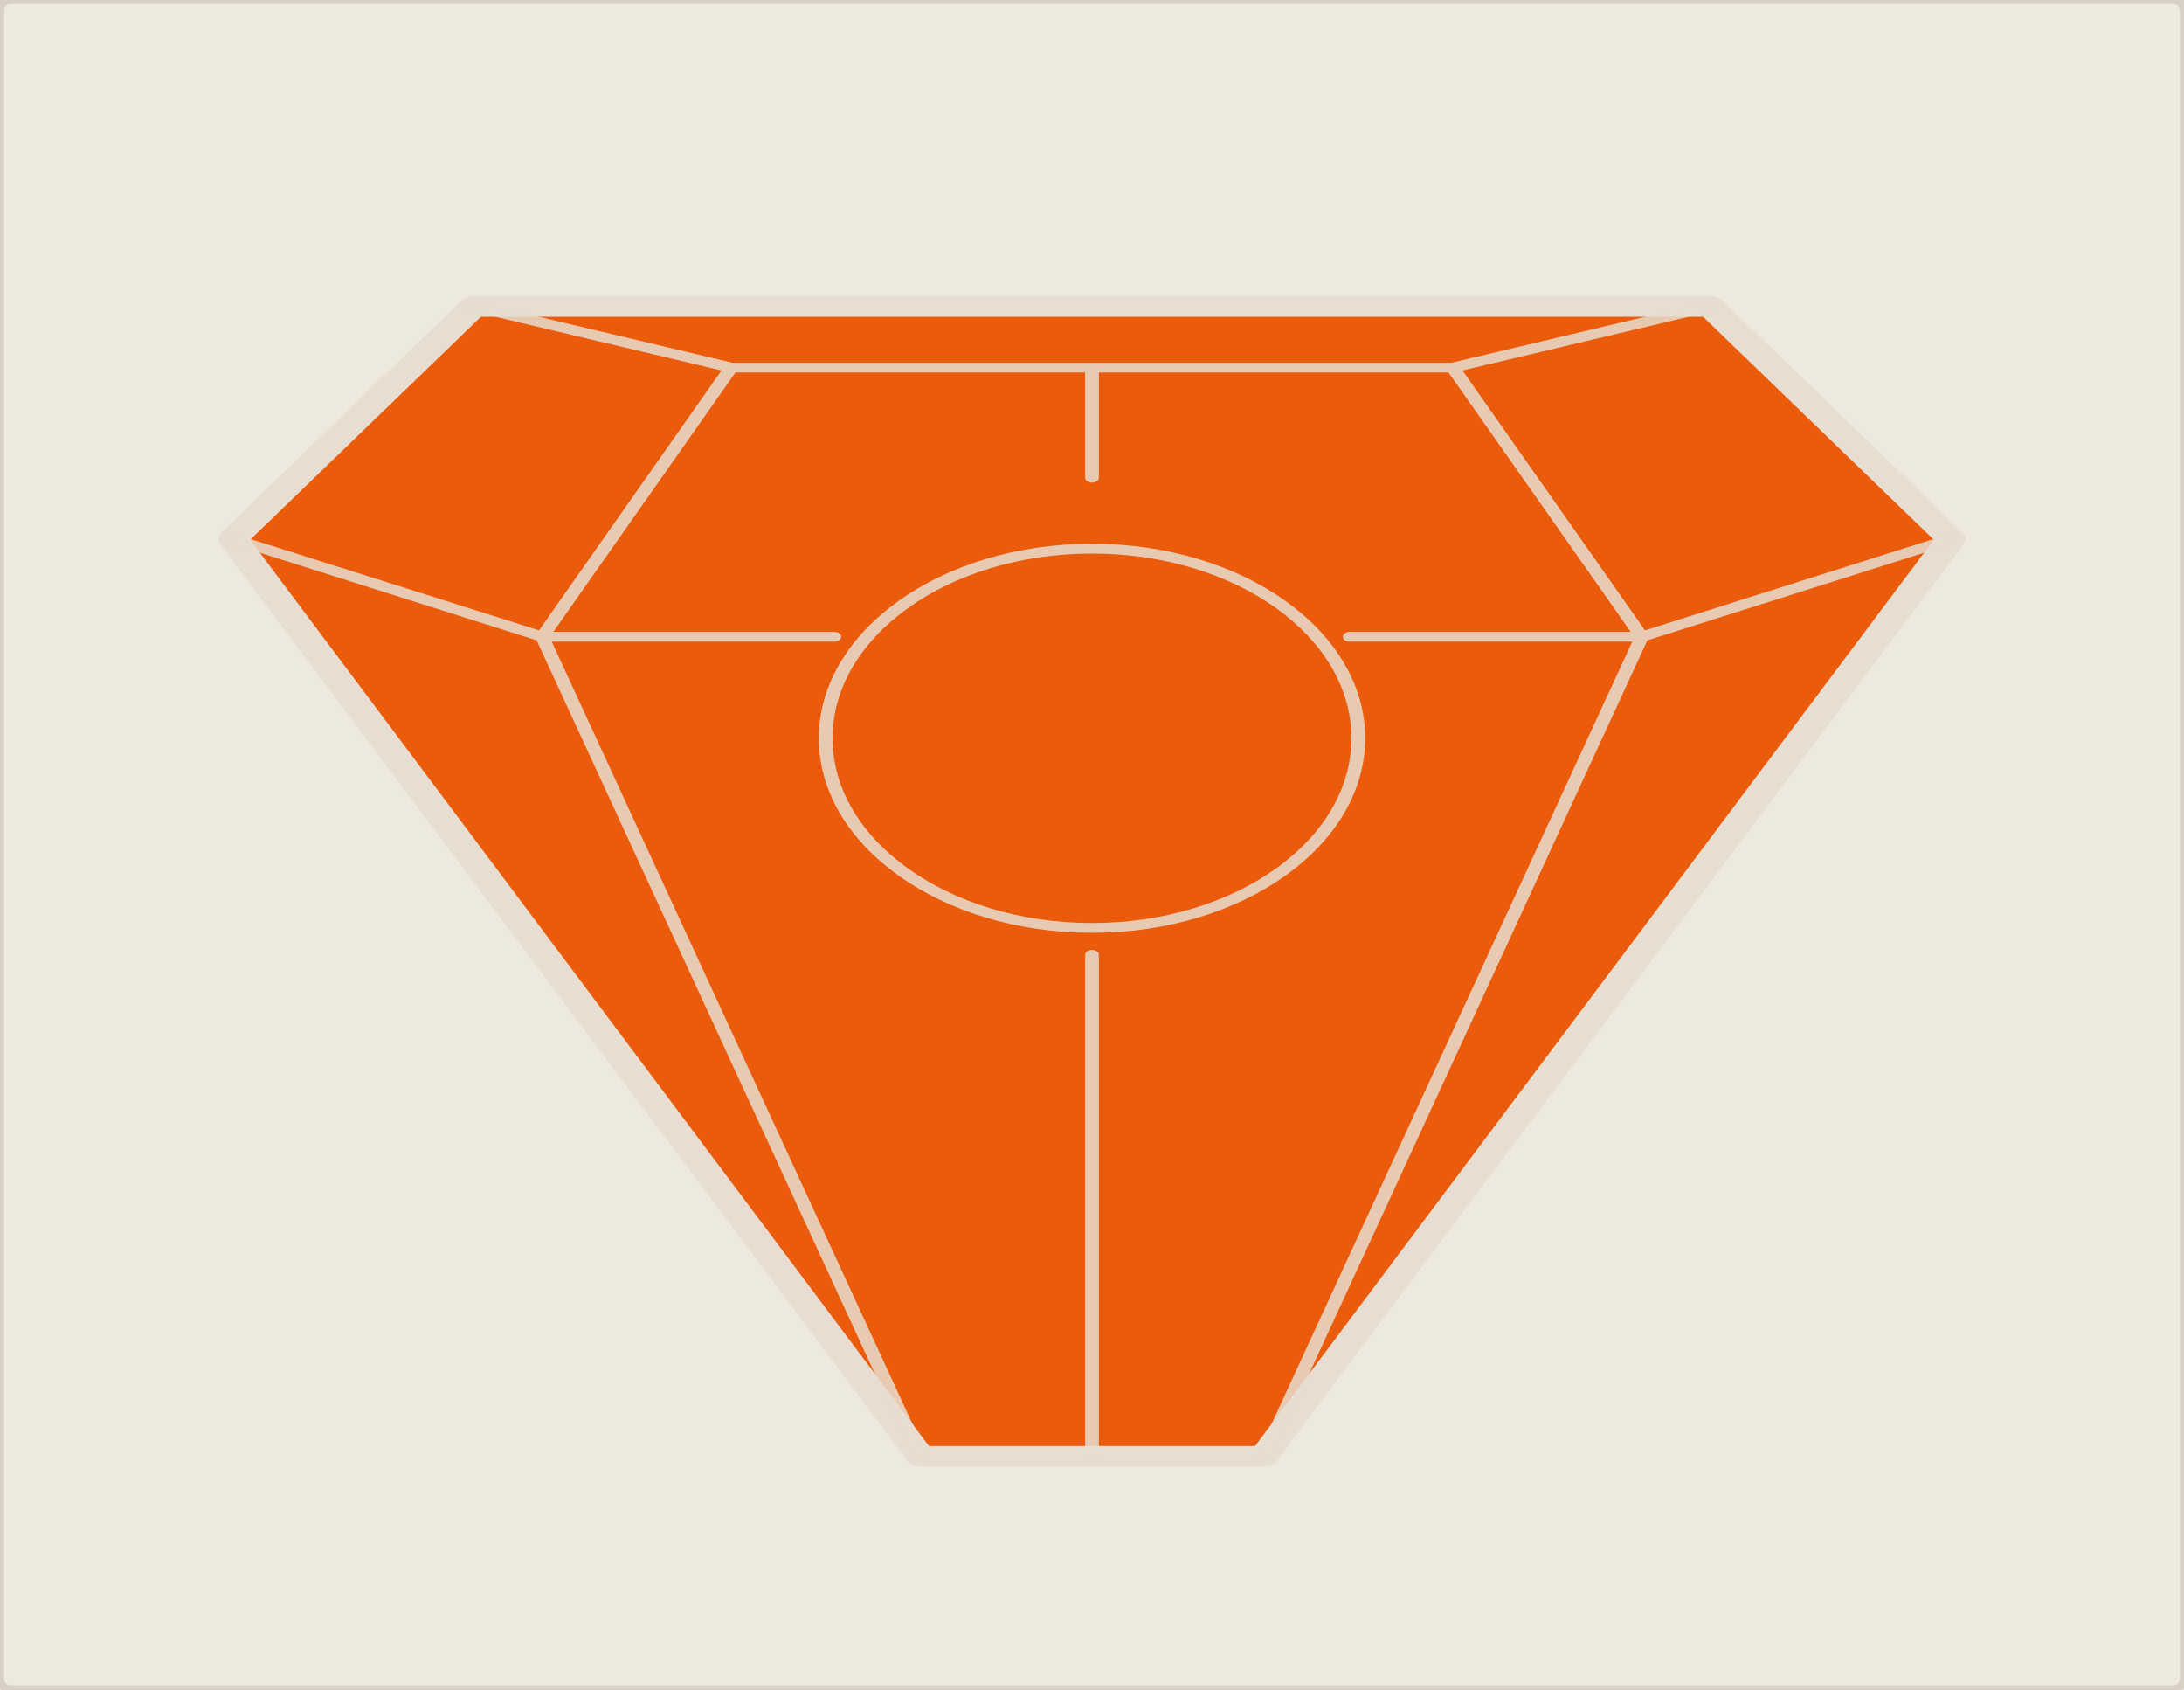
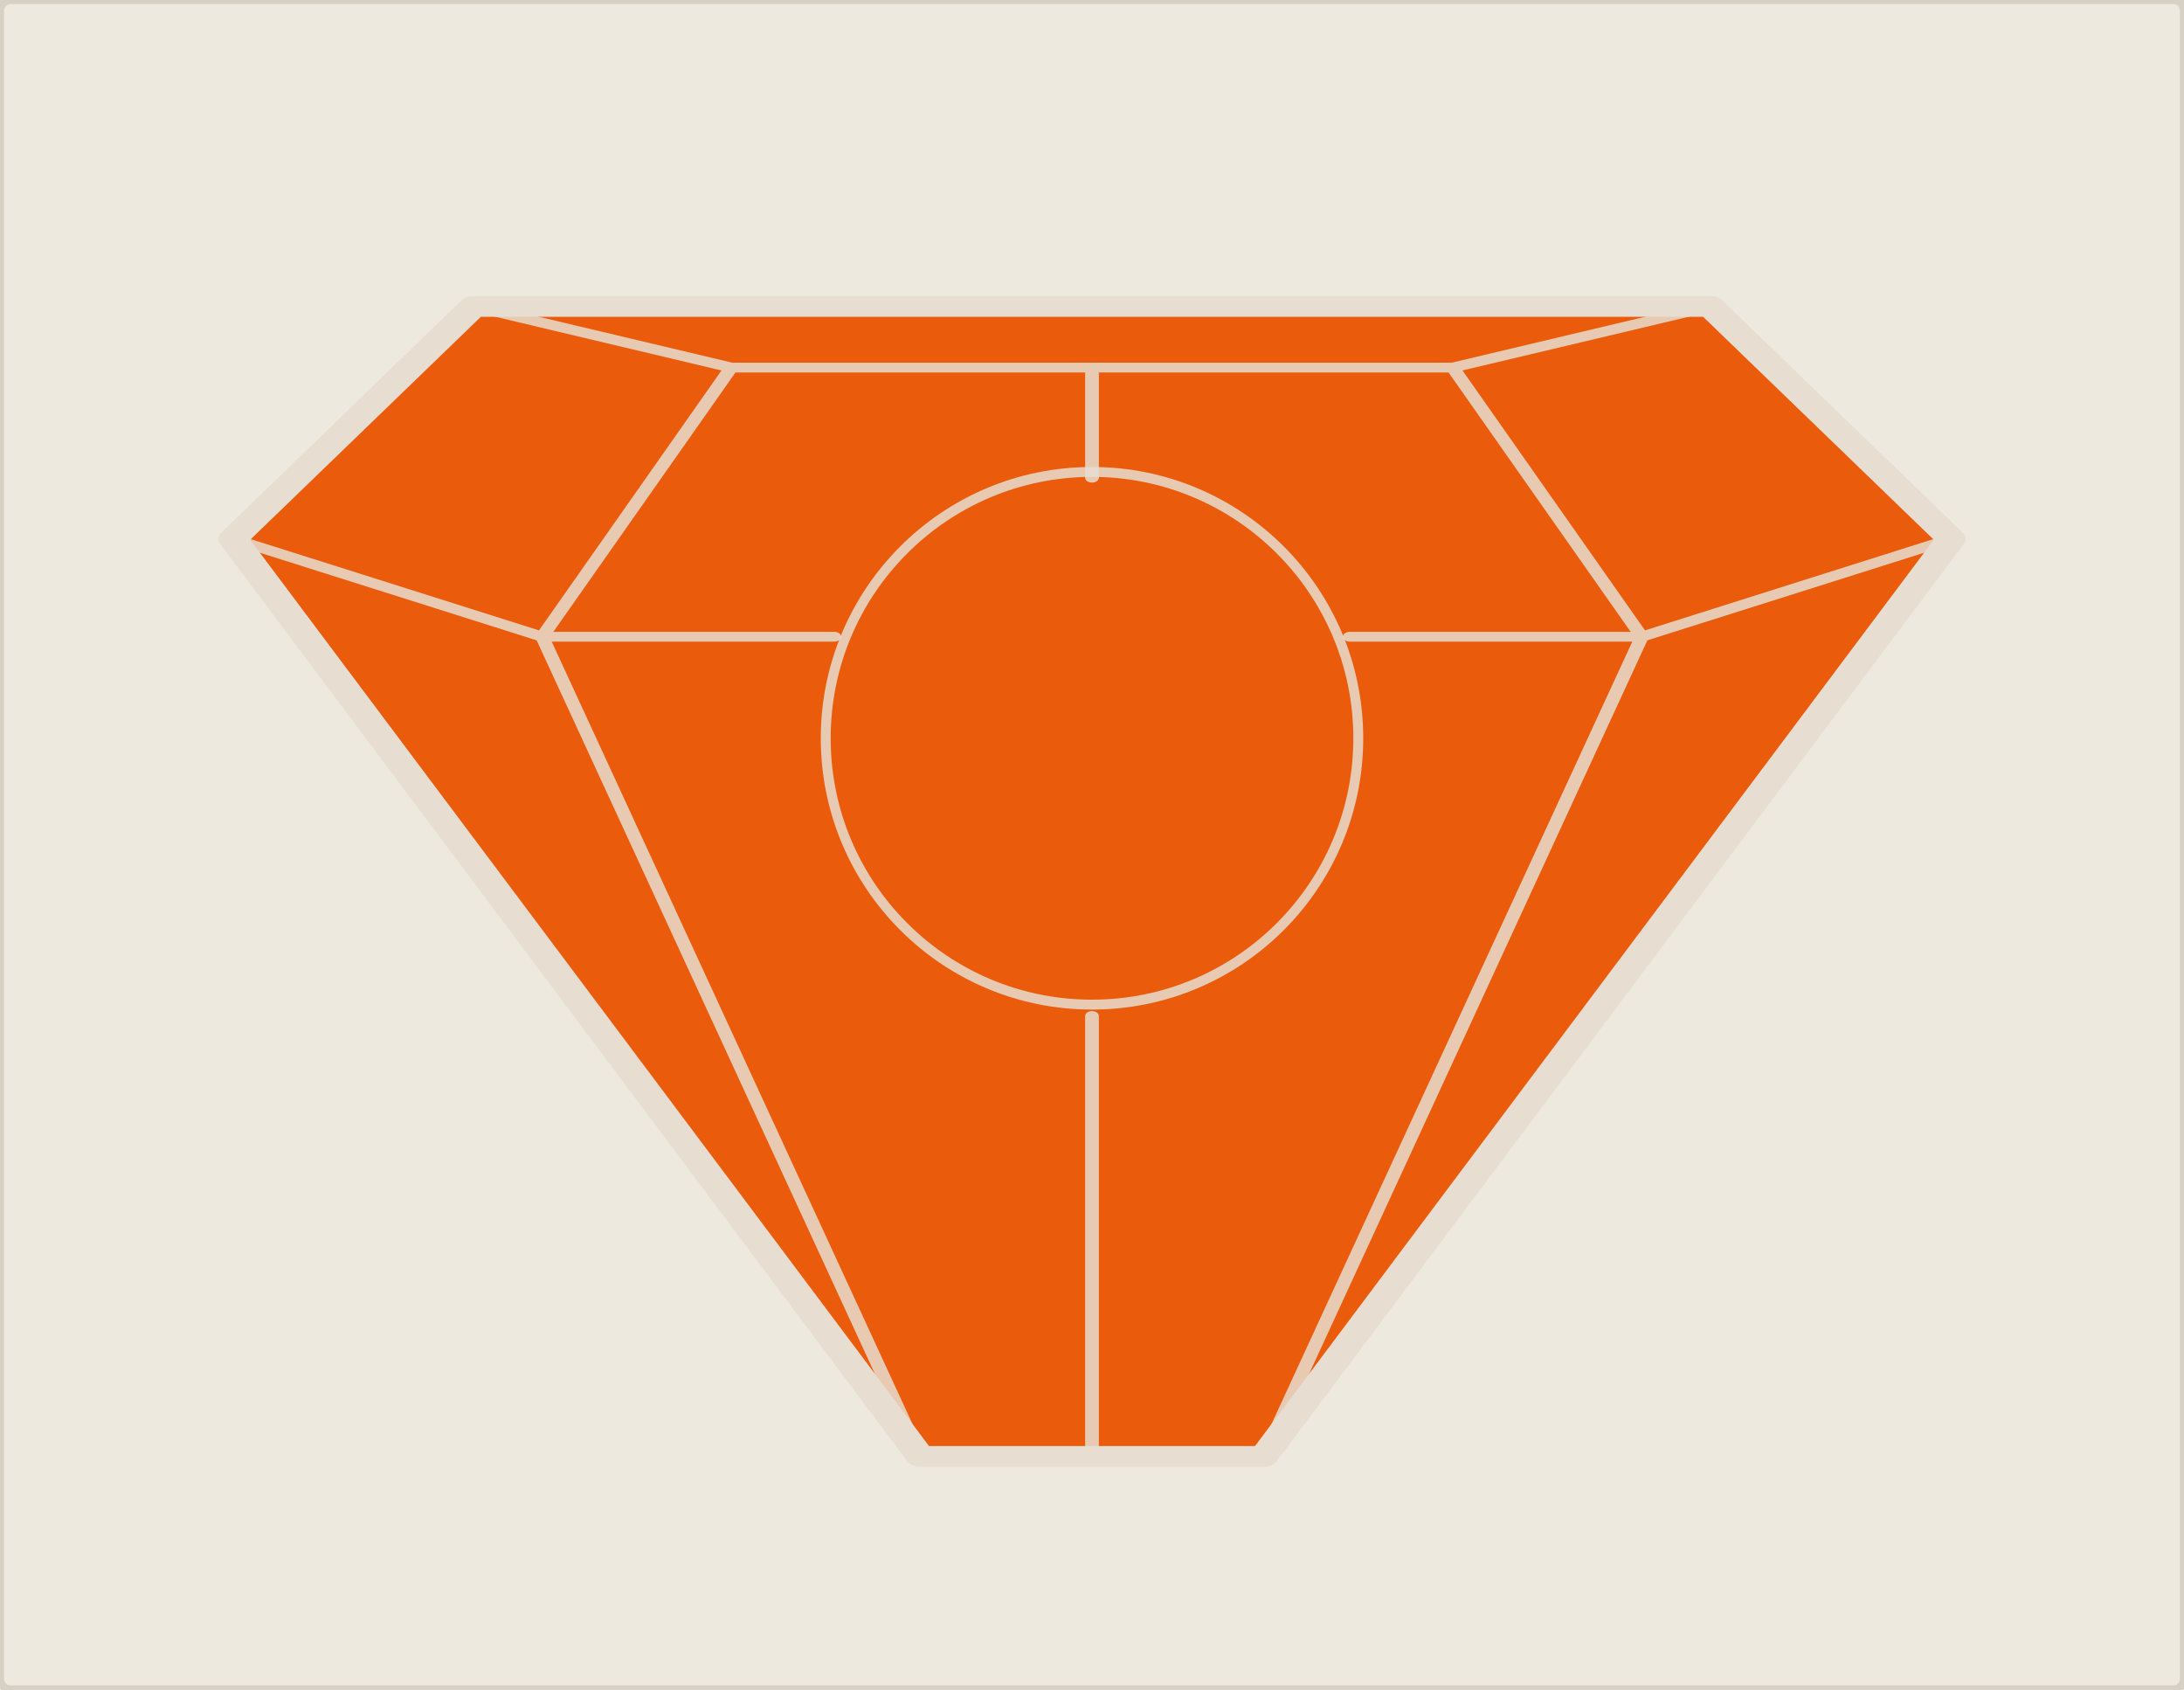
<svg xmlns="http://www.w3.org/2000/svg" width="375mm" height="290mm" viewBox="0 0 37.5 29" role="img" aria-label="Diamanten, orange, bakgrundsskiva">
  <rect width="37.5" height="29" rx=".18" fill="#eee9df" stroke="#d6d0c5" stroke-width=".14" />
-   <g transform="translate(4 4) scale(29.5 21)" stroke-linejoin="round" stroke-linecap="round">
-     <path d="M .14 .06 L .86 .06 L 1 .25 L .60 1 L .40 1 L 0 .25 Z" fill="#EA5B0C" stroke="#e7ddd0" stroke-width=".017" />
-     <g fill="none" stroke="#e7ddd0" stroke-width=".008" opacity=".85">
-       <path d="M .14 .06 L .29 .11 L .5 .11 L .71 .11 L .86 .06 M 0 .25 L .18 .33 L .29 .11 M .18 .33 H .35 M .65 .33 H .82 L 1 .25 M .71 .11 L .82 .33 M .18 .33 L .40 1 M .82 .33 L .60 1 M .50 .11 V .20 M .50 .59 V 1" />
-       <circle cx=".5" cy=".413" r=".155" />
+   <g transform="translate(4 4)" stroke-linejoin="round" stroke-linecap="round">
+     <g transform="scale(29.5 21)">
+       <path d="M .14 .06 L .86 .06 L 1 .25 L .60 1 L .40 1 L 0 .25 Z" fill="#EA5B0C" stroke="#e7ddd0" stroke-width=".017" />
+       <path d="M .14 .06 L .29 .11 L .5 .11 L .71 .11 L .86 .06 M 0 .25 L .18 .33 L .29 .11 M .18 .33 H .35 M .65 .33 H .82 L 1 .25 M .71 .11 L .82 .33 M .18 .33 L .40 1 M .82 .33 L .60 1 M .50 .11 V .20 M .50 .64 V 1" fill="none" stroke="#e7ddd0" stroke-width=".008" opacity=".85" />
    </g>
+     <circle cx="14.75" cy="8.673" r="4.572" fill="none" stroke="#e7ddd0" stroke-width=".17" opacity=".85" />
  </g>
</svg>
